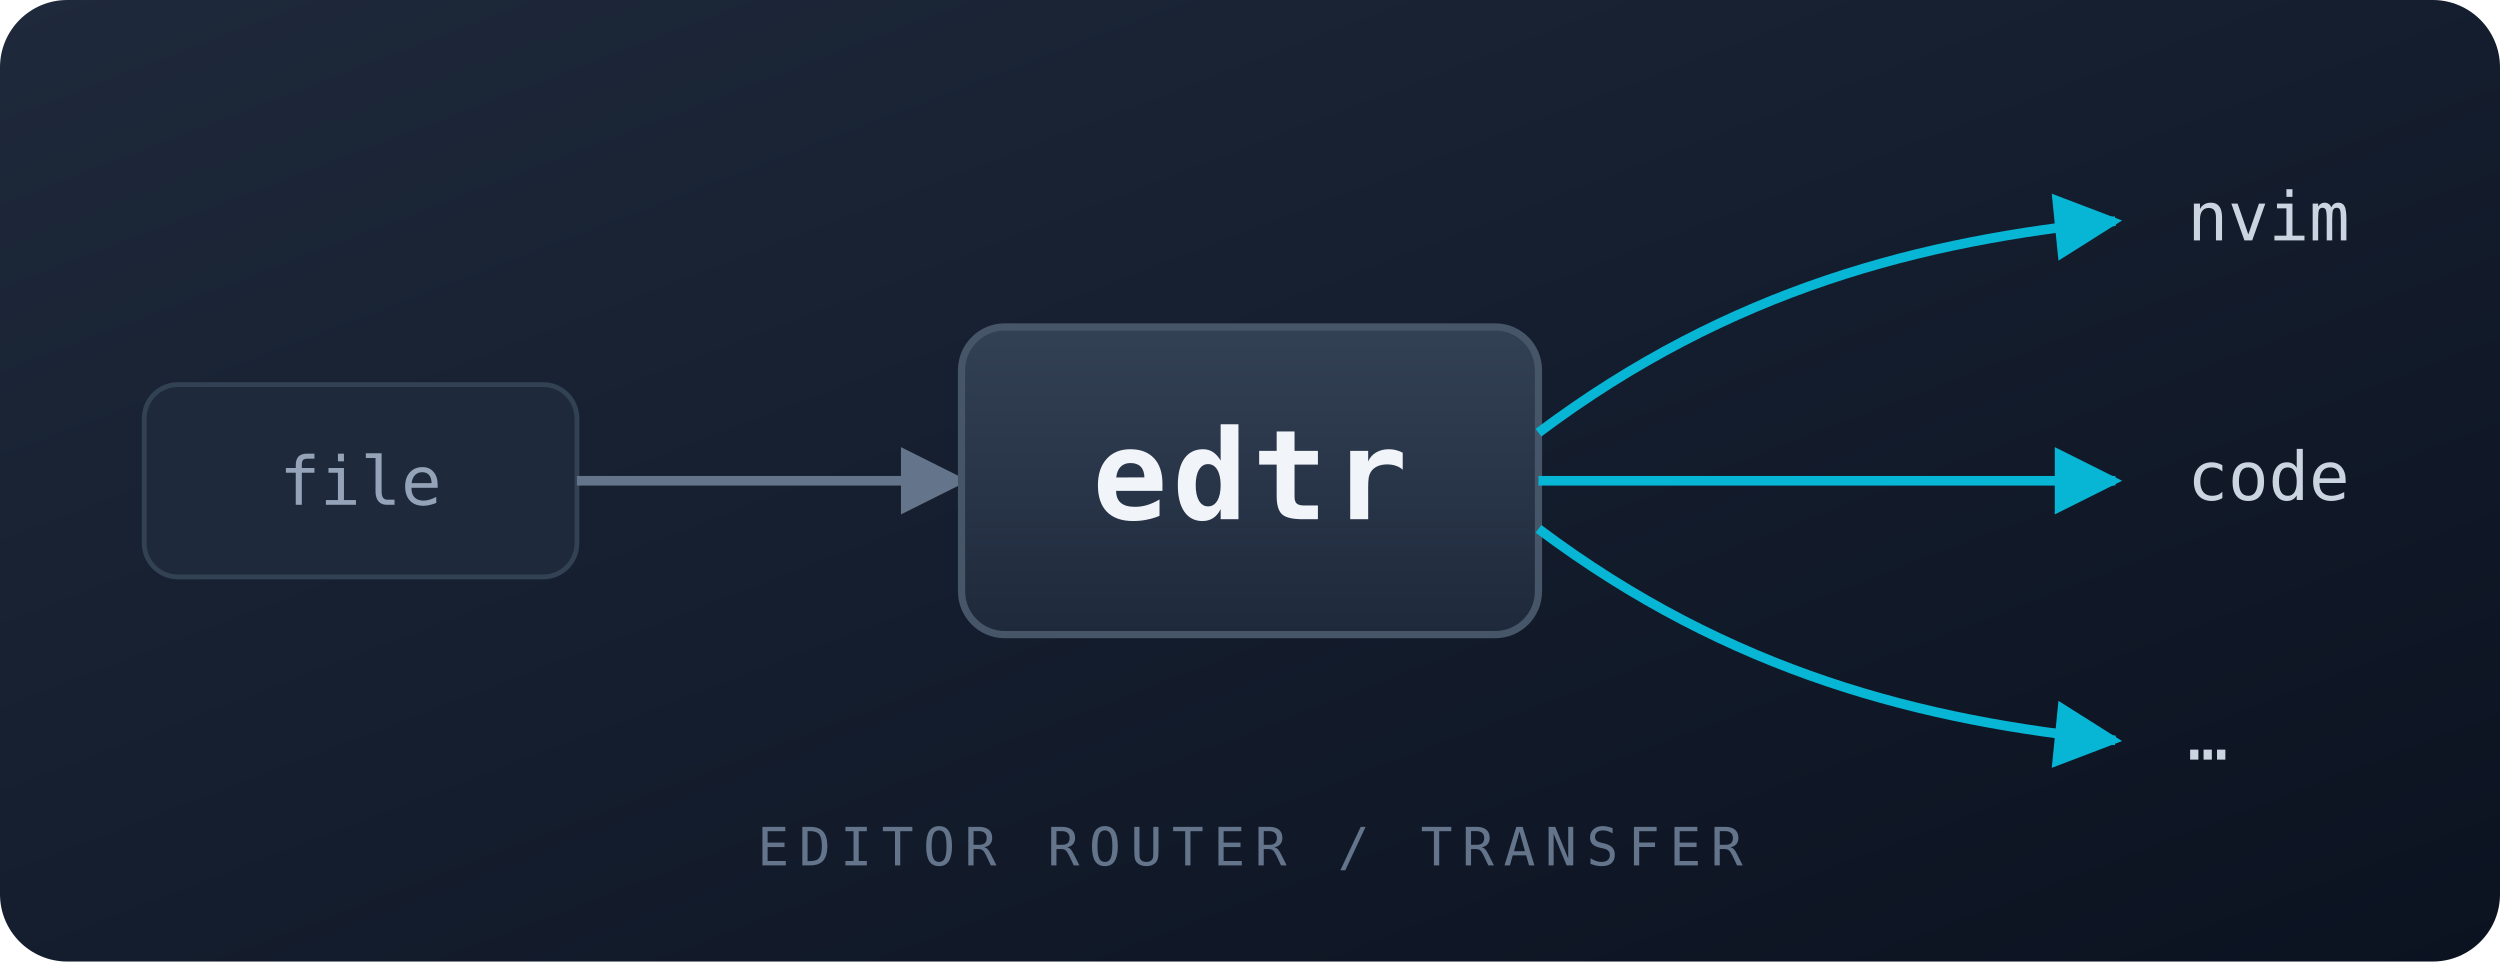
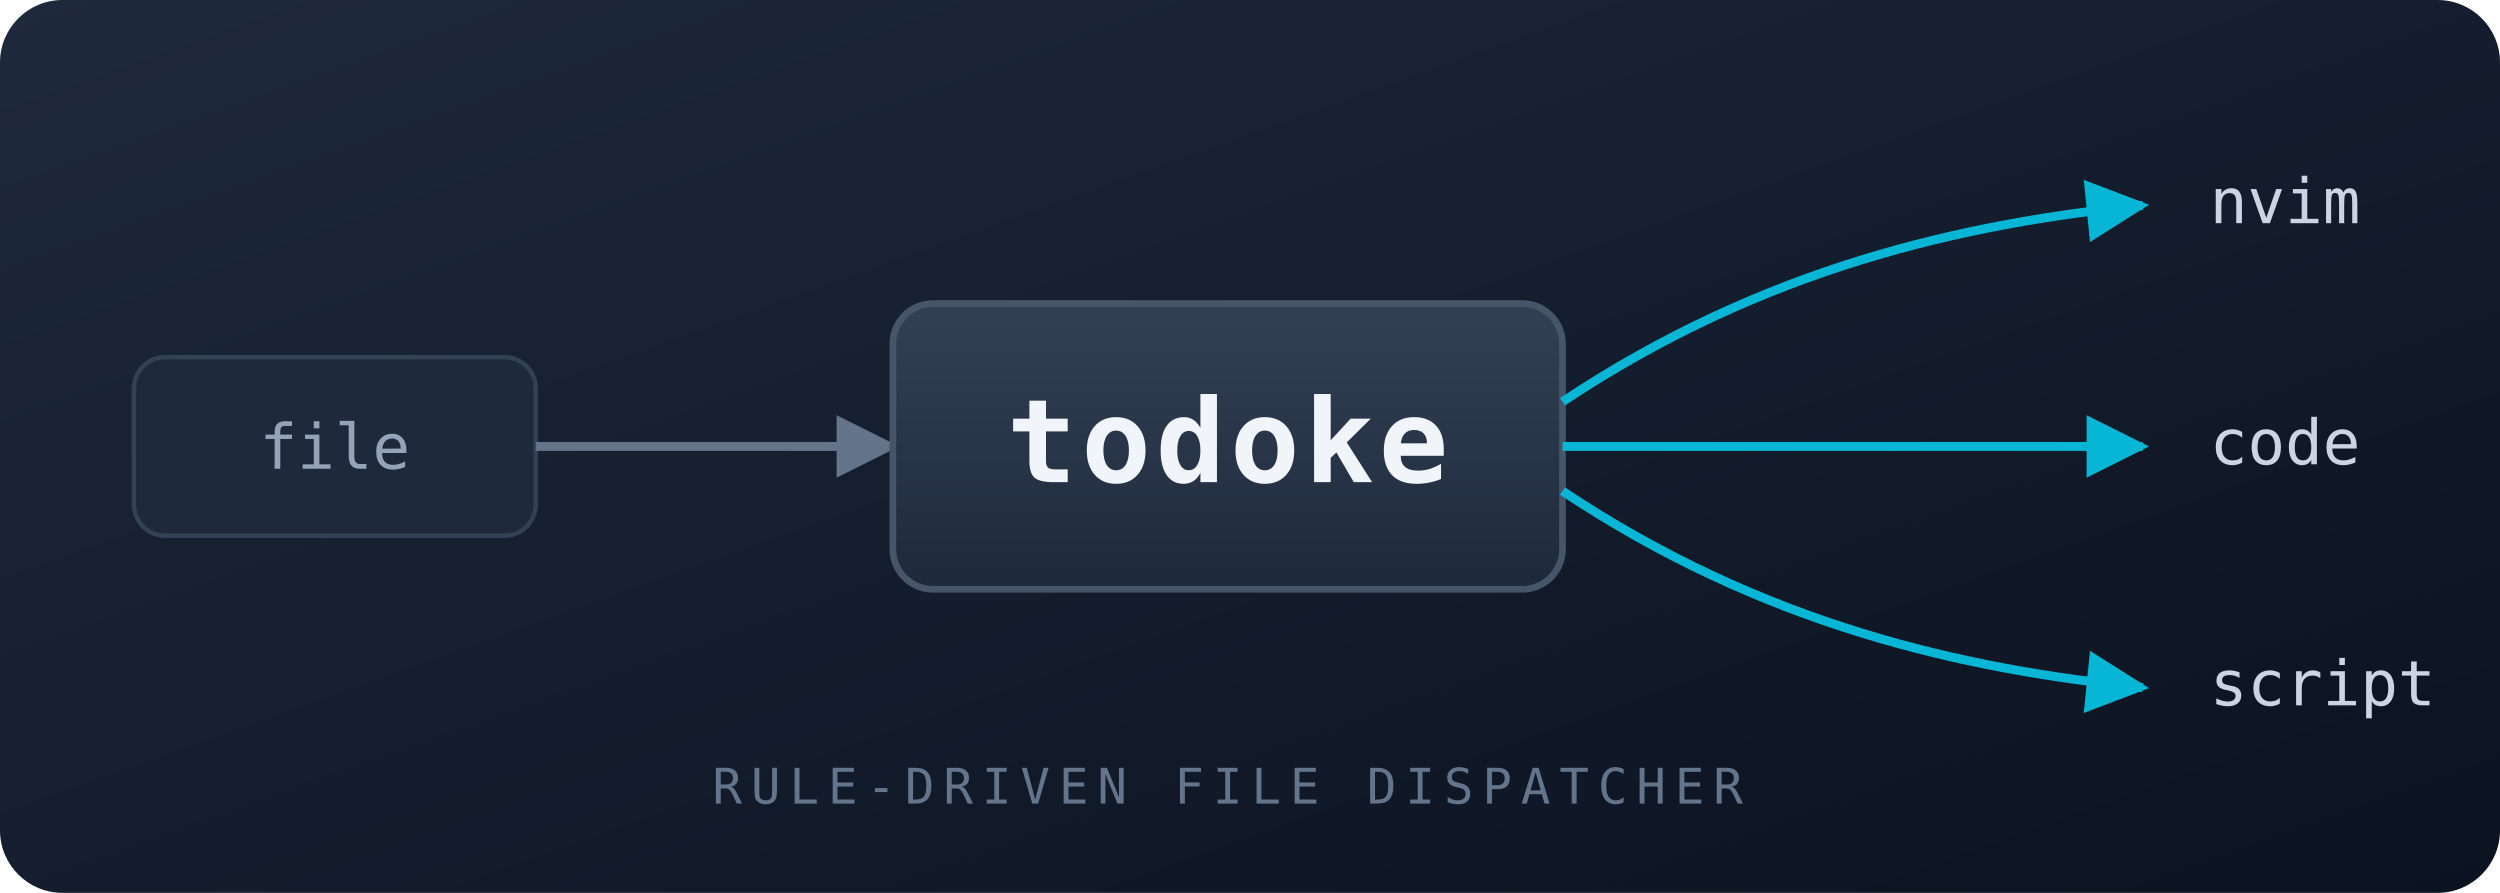
- <svg xmlns="http://www.w3.org/2000/svg" viewBox="0 0 520 200" font-family="ui-monospace, SFMono-Regular, 'JetBrains Mono', Menlo, Consolas, monospace">
+ <svg xmlns="http://www.w3.org/2000/svg" viewBox="0 0 560 200" font-family="ui-monospace, SFMono-Regular, 'JetBrains Mono', Menlo, Consolas, monospace">
  <defs>
    <linearGradient id="bg" x1="0" y1="0" x2="1" y2="1">
      <stop offset="0%" stop-color="#1e293b" />
      <stop offset="100%" stop-color="#0b1220" />
    </linearGradient>
    <linearGradient id="core" x1="0" y1="0" x2="0" y2="1">
      <stop offset="0%" stop-color="#334155" />
      <stop offset="100%" stop-color="#1e293b" />
    </linearGradient>
    <marker id="arr" viewBox="0 0 10 10" refX="9" refY="5" markerWidth="7" markerHeight="7" orient="auto">
      <path d="M 0 0 L 10 5 L 0 10 z" fill="#06b6d4" />
    </marker>
    <marker id="arrIn" viewBox="0 0 10 10" refX="9" refY="5" markerWidth="7" markerHeight="7" orient="auto">
      <path d="M 0 0 L 10 5 L 0 10 z" fill="#64748b" />
    </marker>
  </defs>
-   <rect width="520" height="200" fill="url(#bg)" rx="14" />
+   <rect width="560" height="200" fill="url(#bg)" rx="14" />
  <g>
    <rect x="30" y="80" width="90" height="40" rx="7" fill="#1e293b" stroke="#334155" />
    <text x="75" y="105" text-anchor="middle" fill="#94a3b8" font-size="14">file</text>
    <path d="M 120 100 L 200 100" stroke="#64748b" stroke-width="2" marker-end="url(#arrIn)" />
  </g>
-   <rect x="200" y="68" width="120" height="64" rx="9" fill="url(#core)" stroke="#475569" stroke-width="1.5" />
-   <text x="260" y="108" text-anchor="middle" fill="#f1f5f9" font-size="26" font-weight="700" letter-spacing="1">edtr</text>
+   <rect x="200" y="68" width="150" height="64" rx="9" fill="url(#core)" stroke="#475569" stroke-width="1.5" />
+   <text x="275" y="108" text-anchor="middle" fill="#f1f5f9" font-size="26" font-weight="700" letter-spacing="1">todoke</text>
  <g>
-     <path d="M 320 90 C 360 60 400 50 440 46" stroke="#06b6d4" stroke-width="2" fill="none" marker-end="url(#arr)" />
-     <text x="455" y="50" fill="#cbd5e1" font-size="14">nvim</text>
+     <path d="M 350 90 C 395 60 440 50 480 46" stroke="#06b6d4" stroke-width="2" fill="none" marker-end="url(#arr)" />
+     <text x="495" y="50" fill="#cbd5e1" font-size="14">nvim</text>
  </g>
  <g>
-     <path d="M 320 100 L 440 100" stroke="#06b6d4" stroke-width="2" fill="none" marker-end="url(#arr)" />
-     <text x="455" y="104" fill="#cbd5e1" font-size="14">code</text>
+     <path d="M 350 100 L 480 100" stroke="#06b6d4" stroke-width="2" fill="none" marker-end="url(#arr)" />
+     <text x="495" y="104" fill="#cbd5e1" font-size="14">code</text>
  </g>
  <g>
-     <path d="M 320 110 C 360 140 400 150 440 154" stroke="#06b6d4" stroke-width="2" fill="none" marker-end="url(#arr)" />
-     <text x="455" y="158" fill="#cbd5e1" font-size="14">…</text>
+     <path d="M 350 110 C 395 140 440 150 480 154" stroke="#06b6d4" stroke-width="2" fill="none" marker-end="url(#arr)" />
+     <text x="495" y="158" fill="#cbd5e1" font-size="14">script</text>
  </g>
-   <text x="260" y="180" text-anchor="middle" fill="#64748b" font-size="11" letter-spacing="2">EDITOR ROUTER / TRANSFER</text>
+   <text x="275" y="180" text-anchor="middle" fill="#64748b" font-size="11" letter-spacing="2">RULE-DRIVEN FILE DISPATCHER</text>
</svg>
